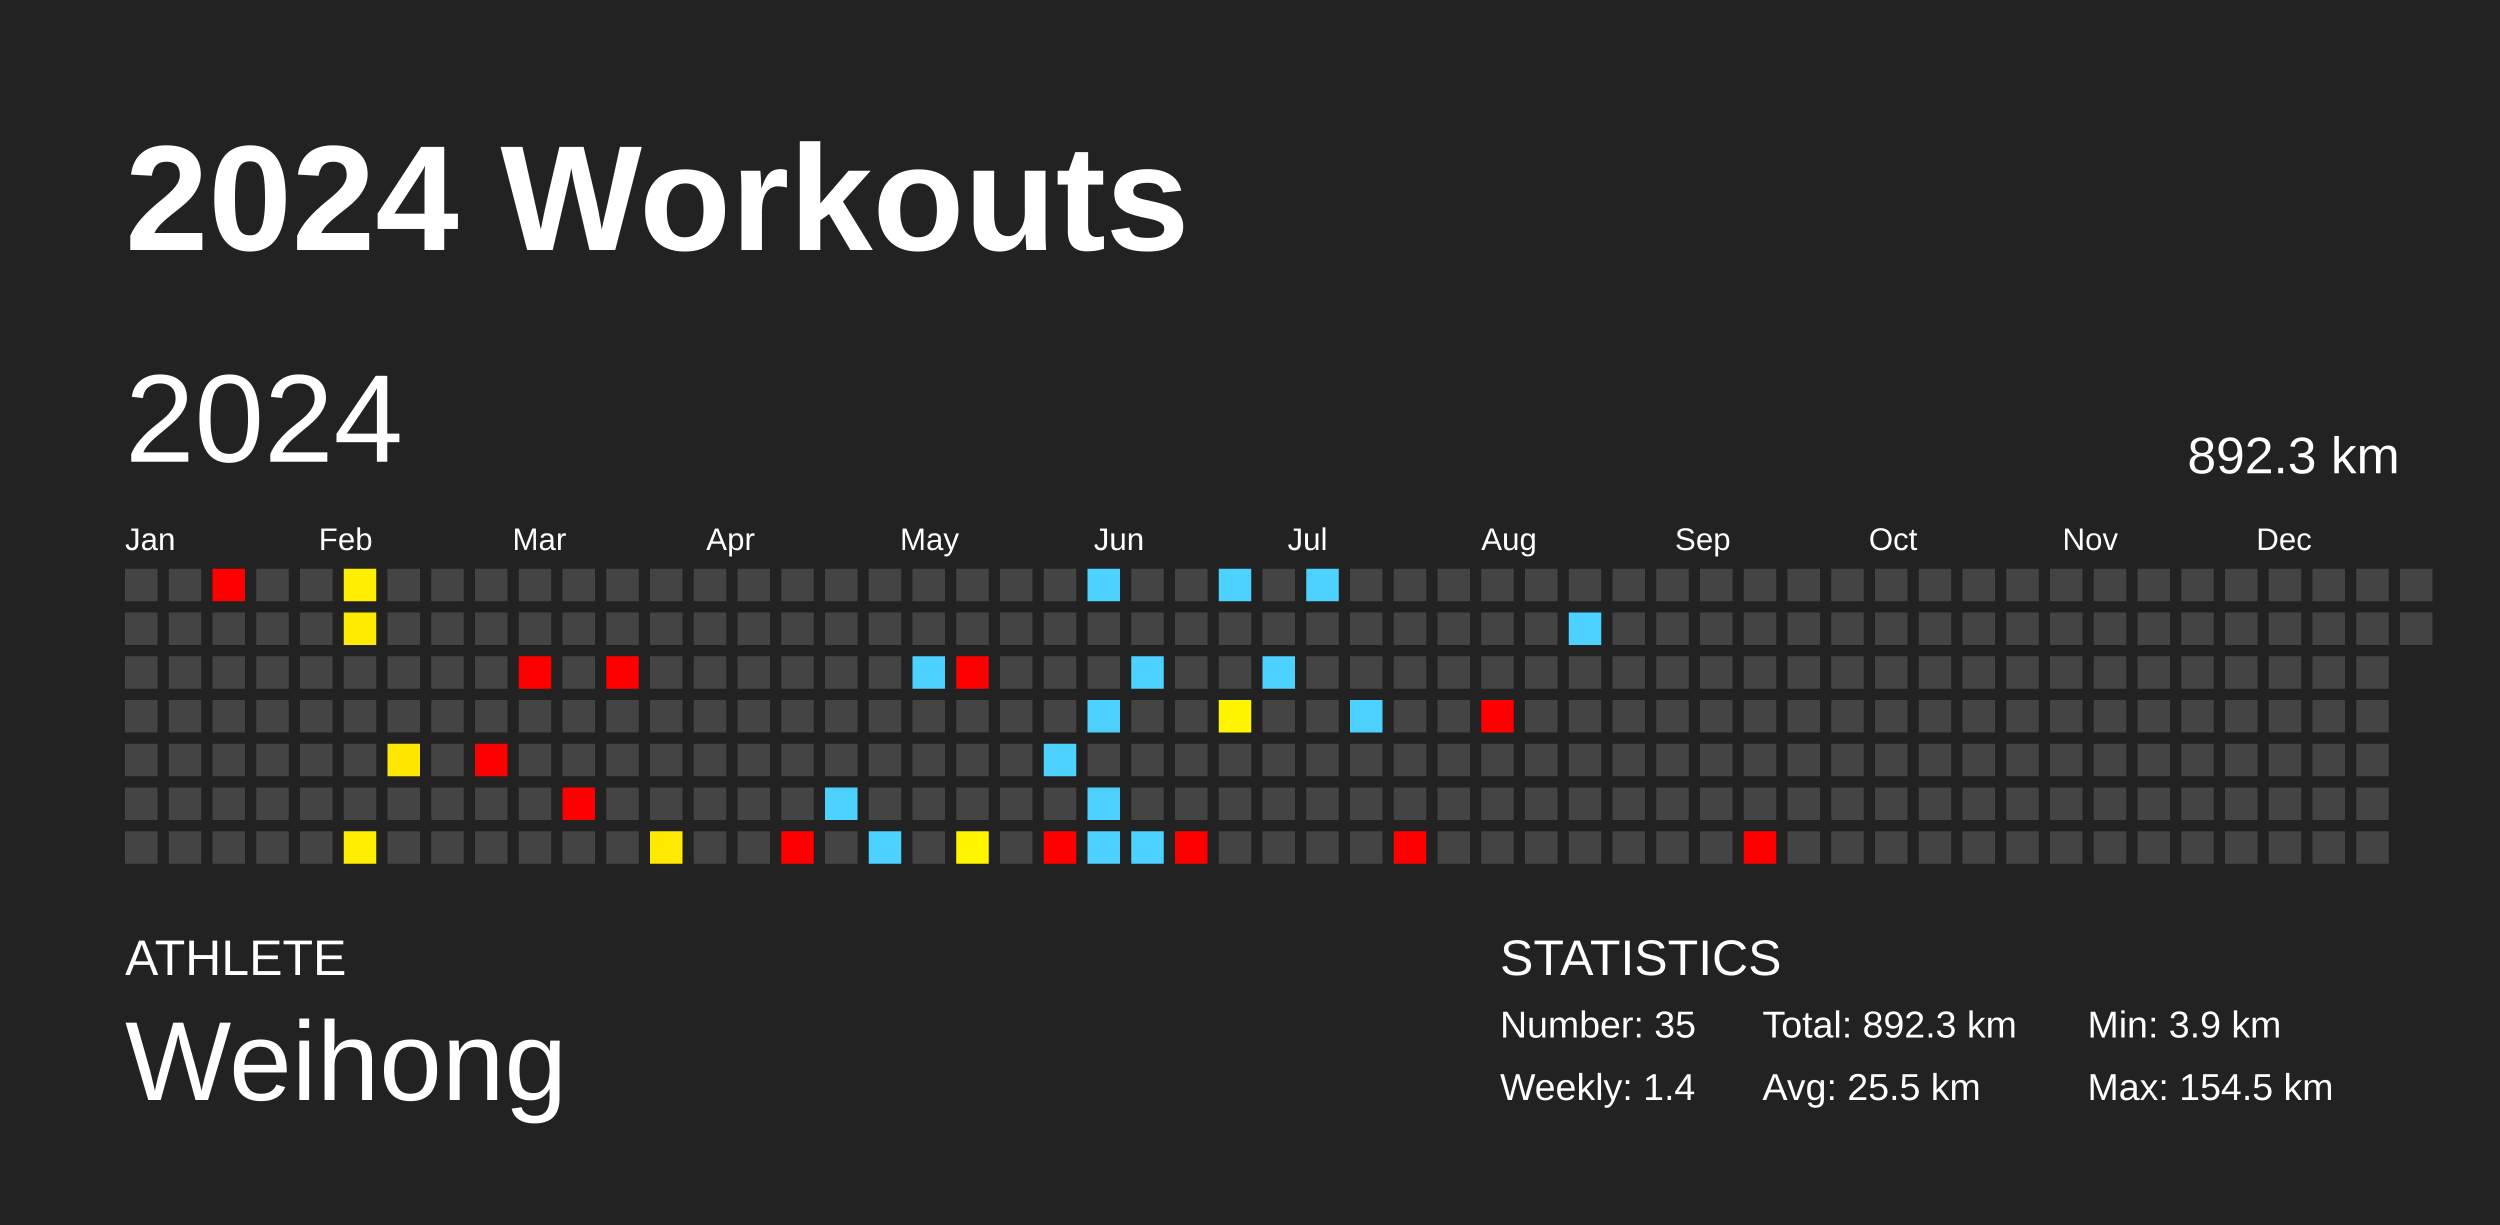
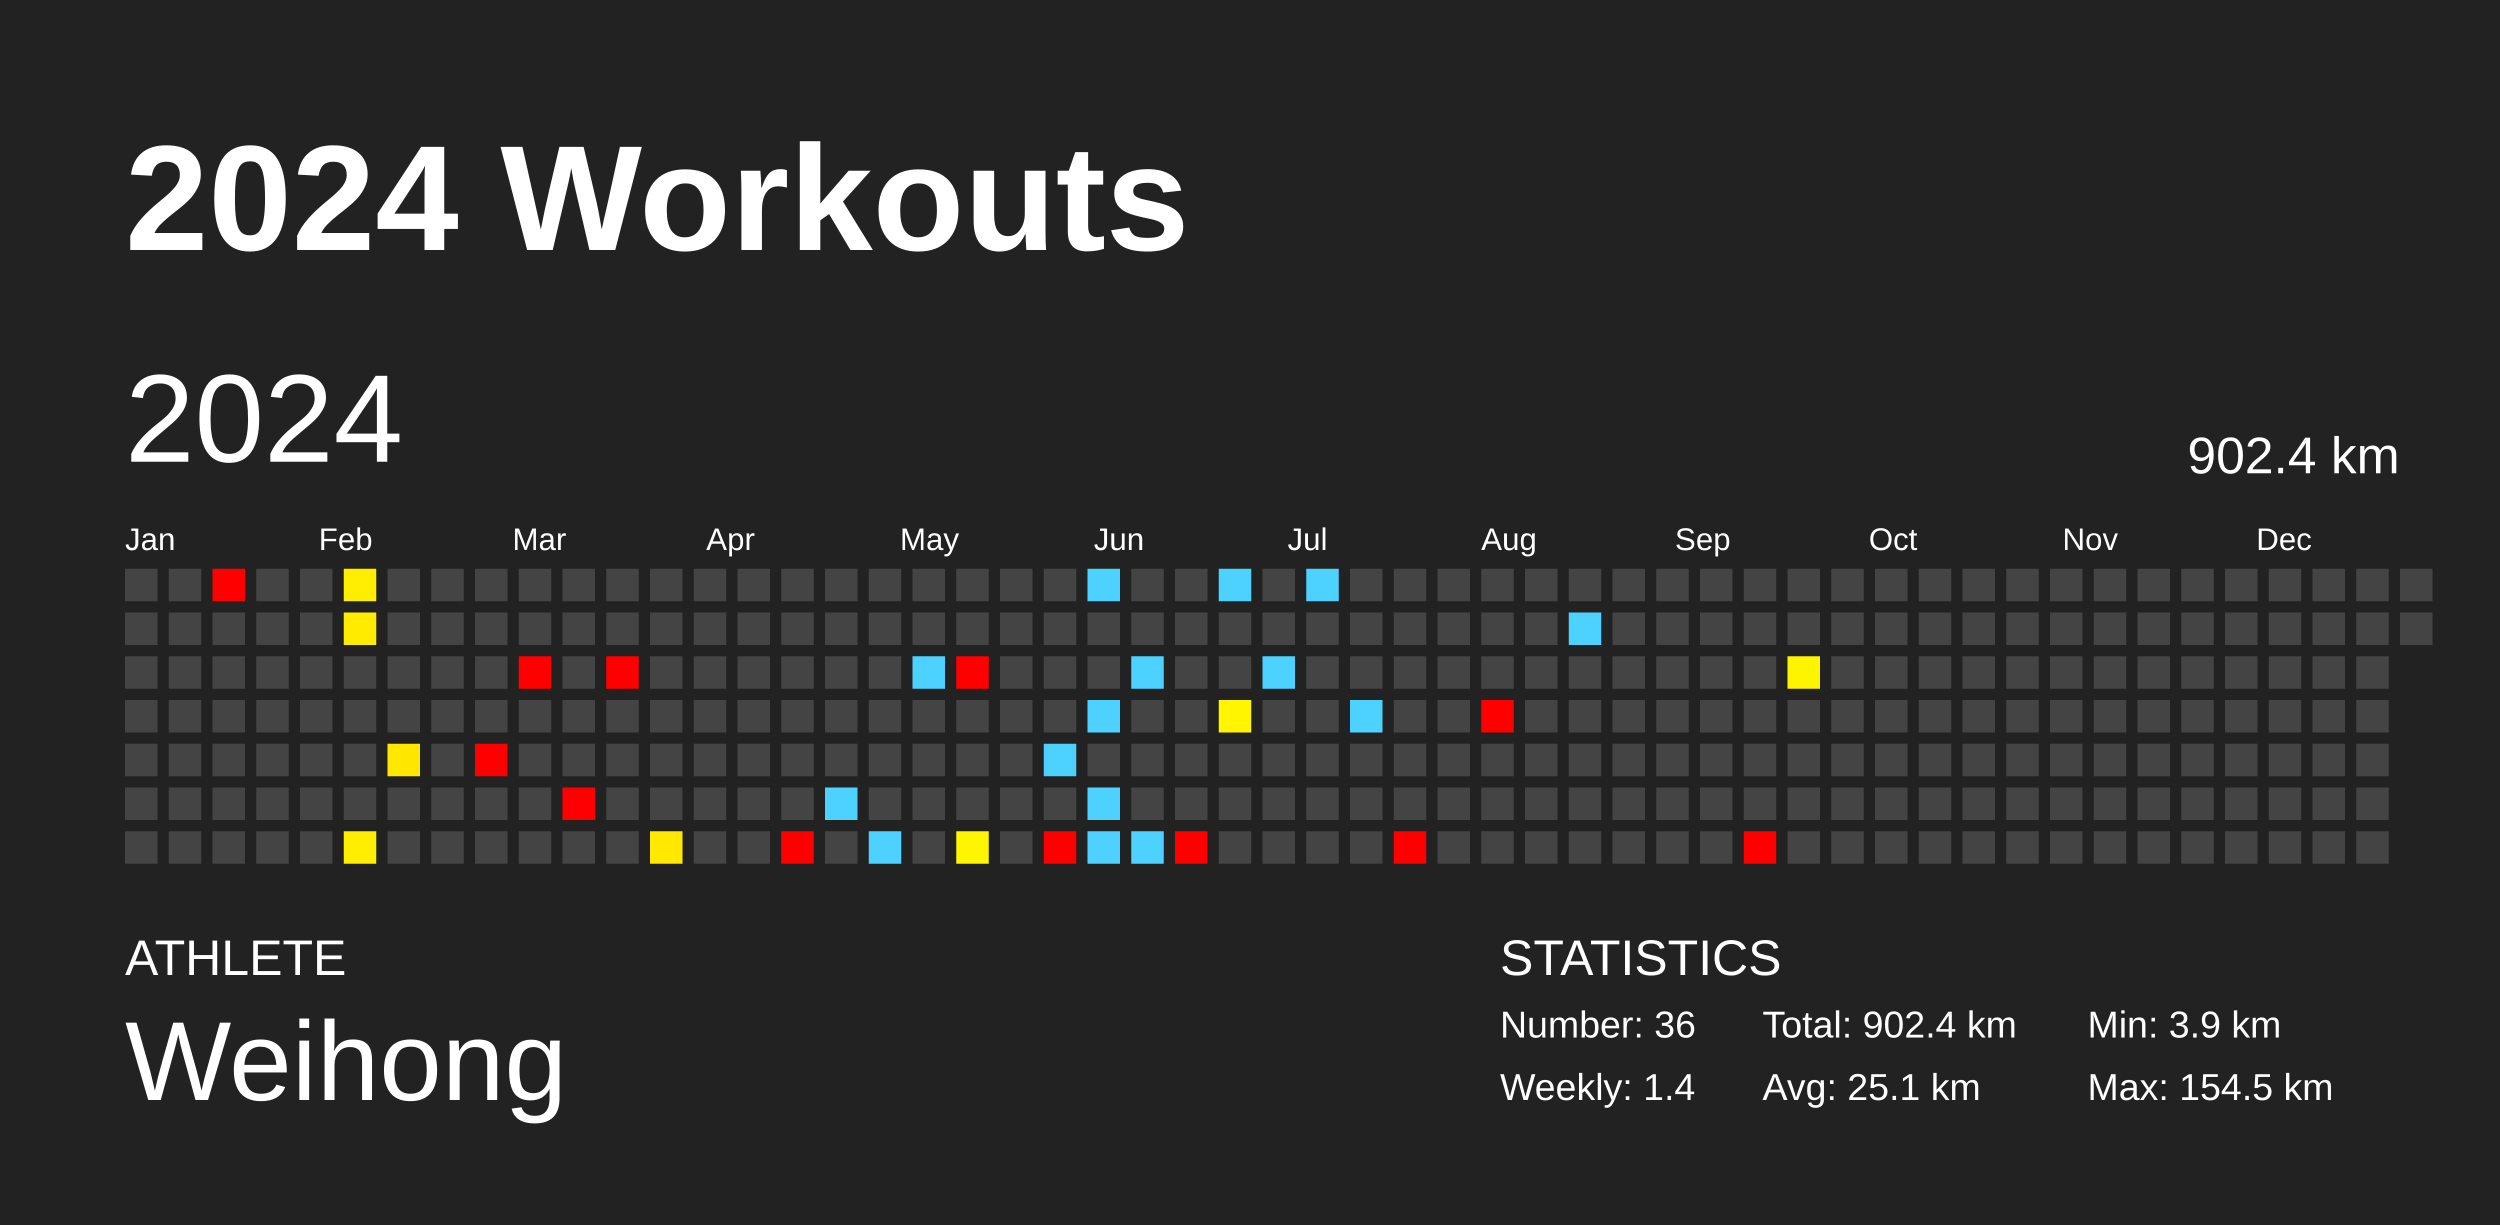
<svg xmlns="http://www.w3.org/2000/svg" baseProfile="full" height="98mm" version="1.1" viewBox="0,0,200,98" width="200mm">
  <defs />
  <rect fill="#222222" height="98" width="200" x="0" y="0" />
  <text fill="#FFFFFF" style="font-size:12px; font-family:Arial; font-weight:bold;" x="10" y="20">2024 Workouts</text>
  <text fill="#FFFFFF" style="font-size:4px; font-family:Arial" x="10" y="78">ATHLETE</text>
  <text fill="#FFFFFF" style="font-size:9px; font-family:Arial" x="10" y="88">Weihong</text>
  <text fill="#FFFFFF" style="font-size:4px; font-family:Arial" x="120" y="78">STATISTICS</text>
-   <text fill="#FFFFFF" style="font-size:3px; font-family:Arial" x="120" y="83">Number: 35</text>
+   <text fill="#FFFFFF" style="font-size:3px; font-family:Arial" x="120" y="83">Number: 36</text>
  <text fill="#FFFFFF" style="font-size:3px; font-family:Arial" x="120" y="88">Weekly: 1.4</text>
-   <text fill="#FFFFFF" style="font-size:3px; font-family:Arial" x="141" y="83">Total: 892.3 km</text>
-   <text fill="#FFFFFF" style="font-size:3px; font-family:Arial" x="141" y="88">Avg: 25.5 km</text>
+   <text fill="#FFFFFF" style="font-size:3px; font-family:Arial" x="141" y="83">Total: 902.4 km</text>
+   <text fill="#FFFFFF" style="font-size:3px; font-family:Arial" x="141" y="88">Avg: 25.1 km</text>
  <text fill="#FFFFFF" style="font-size:3px; font-family:Arial" x="167" y="83">Min: 3.9 km</text>
  <text fill="#FFFFFF" style="font-size:3px; font-family:Arial" x="167" y="88">Max: 154.5 km</text>
  <text dominant-baseline="hanging" fill="#FFFFFF" style="font-size:10.0px; font-family:Arial;" x="10" y="30">2024</text>
-   <text dominant-baseline="hanging" fill="#FFFFFF" style="font-size:4.125px; font-family:Arial;" x="175" y="35">892.3 km</text>
+   <text dominant-baseline="hanging" fill="#FFFFFF" style="font-size:4.125px; font-family:Arial;" x="175" y="35">902.4 km</text>
  <text fill="#FFFFFF" style="font-size:2.5px; font-family:Arial" x="10.0" y="44">Jan</text>
  <text fill="#FFFFFF" style="font-size:2.5px; font-family:Arial" x="25.5" y="44">Feb</text>
  <text fill="#FFFFFF" style="font-size:2.5px; font-family:Arial" x="41.0" y="44">Mar</text>
  <text fill="#FFFFFF" style="font-size:2.5px; font-family:Arial" x="56.5" y="44">Apr</text>
  <text fill="#FFFFFF" style="font-size:2.5px; font-family:Arial" x="72.0" y="44">May</text>
  <text fill="#FFFFFF" style="font-size:2.5px; font-family:Arial" x="87.5" y="44">Jun</text>
  <text fill="#FFFFFF" style="font-size:2.5px; font-family:Arial" x="103.0" y="44">Jul</text>
  <text fill="#FFFFFF" style="font-size:2.5px; font-family:Arial" x="118.5" y="44">Aug</text>
  <text fill="#FFFFFF" style="font-size:2.5px; font-family:Arial" x="134.0" y="44">Sep</text>
  <text fill="#FFFFFF" style="font-size:2.5px; font-family:Arial" x="149.5" y="44">Oct</text>
  <text fill="#FFFFFF" style="font-size:2.5px; font-family:Arial" x="165.0" y="44">Nov</text>
  <text fill="#FFFFFF" style="font-size:2.5px; font-family:Arial" x="180.5" y="44">Dec</text>
  <rect fill="#444444" height="2.6" width="2.6" x="10.0" y="45.5" />
  <rect fill="#444444" height="2.6" width="2.6" x="10.0" y="49.0" />
  <rect fill="#444444" height="2.6" width="2.6" x="10.0" y="52.5" />
  <rect fill="#444444" height="2.6" width="2.6" x="10.0" y="56.0" />
  <rect fill="#444444" height="2.6" width="2.6" x="10.0" y="59.5" />
  <rect fill="#444444" height="2.6" width="2.6" x="10.0" y="63.0" />
  <rect fill="#444444" height="2.6" width="2.6" x="10.0" y="66.5" />
  <rect fill="#444444" height="2.6" width="2.6" x="13.5" y="45.5" />
  <rect fill="#444444" height="2.6" width="2.6" x="13.5" y="49.0" />
  <rect fill="#444444" height="2.6" width="2.6" x="13.5" y="52.5" />
  <rect fill="#444444" height="2.6" width="2.6" x="13.5" y="56.0" />
  <rect fill="#444444" height="2.6" width="2.6" x="13.5" y="59.5" />
  <rect fill="#444444" height="2.6" width="2.6" x="13.5" y="63.0" />
  <rect fill="#444444" height="2.6" width="2.6" x="13.5" y="66.5" />
  <rect fill="red" height="2.6" width="2.6" x="17.0" y="45.5" />
  <rect fill="#444444" height="2.6" width="2.6" x="17.0" y="49.0" />
  <rect fill="#444444" height="2.6" width="2.6" x="17.0" y="52.5" />
  <rect fill="#444444" height="2.6" width="2.6" x="17.0" y="56.0" />
  <rect fill="#444444" height="2.6" width="2.6" x="17.0" y="59.5" />
  <rect fill="#444444" height="2.6" width="2.6" x="17.0" y="63.0" />
  <rect fill="#444444" height="2.6" width="2.6" x="17.0" y="66.5" />
  <rect fill="#444444" height="2.6" width="2.6" x="20.5" y="45.5" />
  <rect fill="#444444" height="2.6" width="2.6" x="20.5" y="49.0" />
  <rect fill="#444444" height="2.6" width="2.6" x="20.5" y="52.5" />
  <rect fill="#444444" height="2.6" width="2.6" x="20.5" y="56.0" />
  <rect fill="#444444" height="2.6" width="2.6" x="20.5" y="59.5" />
  <rect fill="#444444" height="2.6" width="2.6" x="20.5" y="63.0" />
  <rect fill="#444444" height="2.6" width="2.6" x="20.5" y="66.5" />
  <rect fill="#444444" height="2.6" width="2.6" x="24.0" y="45.5" />
  <rect fill="#444444" height="2.6" width="2.6" x="24.0" y="49.0" />
  <rect fill="#444444" height="2.6" width="2.6" x="24.0" y="52.5" />
  <rect fill="#444444" height="2.6" width="2.6" x="24.0" y="56.0" />
  <rect fill="#444444" height="2.6" width="2.6" x="24.0" y="59.5" />
  <rect fill="#444444" height="2.6" width="2.6" x="24.0" y="63.0" />
  <rect fill="#444444" height="2.6" width="2.6" x="24.0" y="66.5" />
  <rect fill="#ffee00" height="2.6" width="2.6" x="27.5" y="45.5" />
  <rect fill="#ffeb00" height="2.6" width="2.6" x="27.5" y="49.0" />
  <rect fill="#444444" height="2.6" width="2.6" x="27.5" y="52.5" />
  <rect fill="#444444" height="2.6" width="2.6" x="27.5" y="56.0" />
  <rect fill="#444444" height="2.6" width="2.6" x="27.5" y="59.5" />
  <rect fill="#444444" height="2.6" width="2.6" x="27.5" y="63.0" />
  <rect fill="#ffee00" height="2.6" width="2.6" x="27.5" y="66.5" />
  <rect fill="#444444" height="2.6" width="2.6" x="31.0" y="45.5" />
  <rect fill="#444444" height="2.6" width="2.6" x="31.0" y="49.0" />
  <rect fill="#444444" height="2.6" width="2.6" x="31.0" y="52.5" />
  <rect fill="#444444" height="2.6" width="2.6" x="31.0" y="56.0" />
  <rect fill="#ffe700" height="2.6" width="2.6" x="31.0" y="59.5" />
  <rect fill="#444444" height="2.6" width="2.6" x="31.0" y="63.0" />
  <rect fill="#444444" height="2.6" width="2.6" x="31.0" y="66.5" />
  <rect fill="#444444" height="2.6" width="2.6" x="34.5" y="45.5" />
  <rect fill="#444444" height="2.6" width="2.6" x="34.5" y="49.0" />
  <rect fill="#444444" height="2.6" width="2.6" x="34.5" y="52.5" />
  <rect fill="#444444" height="2.6" width="2.6" x="34.5" y="56.0" />
  <rect fill="#444444" height="2.6" width="2.6" x="34.5" y="59.5" />
  <rect fill="#444444" height="2.6" width="2.6" x="34.5" y="63.0" />
  <rect fill="#444444" height="2.6" width="2.6" x="34.5" y="66.5" />
  <rect fill="#444444" height="2.6" width="2.6" x="38.0" y="45.5" />
  <rect fill="#444444" height="2.6" width="2.6" x="38.0" y="49.0" />
  <rect fill="#444444" height="2.6" width="2.6" x="38.0" y="52.5" />
  <rect fill="#444444" height="2.6" width="2.6" x="38.0" y="56.0" />
  <rect fill="red" height="2.6" width="2.6" x="38.0" y="59.5" />
  <rect fill="#444444" height="2.6" width="2.6" x="38.0" y="63.0" />
  <rect fill="#444444" height="2.6" width="2.6" x="38.0" y="66.5" />
  <rect fill="#444444" height="2.6" width="2.6" x="41.5" y="45.5" />
  <rect fill="#444444" height="2.6" width="2.6" x="41.5" y="49.0" />
  <rect fill="red" height="2.6" width="2.6" x="41.5" y="52.5" />
  <rect fill="#444444" height="2.6" width="2.6" x="41.5" y="56.0" />
  <rect fill="#444444" height="2.6" width="2.6" x="41.5" y="59.5" />
  <rect fill="#444444" height="2.6" width="2.6" x="41.5" y="63.0" />
  <rect fill="#444444" height="2.6" width="2.6" x="41.5" y="66.5" />
  <rect fill="#444444" height="2.6" width="2.6" x="45.0" y="45.5" />
  <rect fill="#444444" height="2.6" width="2.6" x="45.0" y="49.0" />
  <rect fill="#444444" height="2.6" width="2.6" x="45.0" y="52.5" />
  <rect fill="#444444" height="2.6" width="2.6" x="45.0" y="56.0" />
  <rect fill="#444444" height="2.6" width="2.6" x="45.0" y="59.5" />
  <rect fill="red" height="2.6" width="2.6" x="45.0" y="63.0" />
  <rect fill="#444444" height="2.6" width="2.6" x="45.0" y="66.5" />
  <rect fill="#444444" height="2.6" width="2.6" x="48.5" y="45.5" />
  <rect fill="#444444" height="2.6" width="2.6" x="48.5" y="49.0" />
  <rect fill="red" height="2.6" width="2.6" x="48.5" y="52.5" />
  <rect fill="#444444" height="2.6" width="2.6" x="48.5" y="56.0" />
  <rect fill="#444444" height="2.6" width="2.6" x="48.5" y="59.5" />
  <rect fill="#444444" height="2.6" width="2.6" x="48.5" y="63.0" />
  <rect fill="#444444" height="2.6" width="2.6" x="48.5" y="66.5" />
  <rect fill="#444444" height="2.6" width="2.6" x="52.0" y="45.5" />
  <rect fill="#444444" height="2.6" width="2.6" x="52.0" y="49.0" />
  <rect fill="#444444" height="2.6" width="2.6" x="52.0" y="52.5" />
  <rect fill="#444444" height="2.6" width="2.6" x="52.0" y="56.0" />
  <rect fill="#444444" height="2.6" width="2.6" x="52.0" y="59.5" />
  <rect fill="#444444" height="2.6" width="2.6" x="52.0" y="63.0" />
  <rect fill="#ffe900" height="2.6" width="2.6" x="52.0" y="66.5" />
  <rect fill="#444444" height="2.6" width="2.6" x="55.5" y="45.5" />
  <rect fill="#444444" height="2.6" width="2.6" x="55.5" y="49.0" />
  <rect fill="#444444" height="2.6" width="2.6" x="55.5" y="52.5" />
  <rect fill="#444444" height="2.6" width="2.6" x="55.5" y="56.0" />
  <rect fill="#444444" height="2.6" width="2.6" x="55.5" y="59.5" />
  <rect fill="#444444" height="2.6" width="2.6" x="55.5" y="63.0" />
  <rect fill="#444444" height="2.6" width="2.6" x="55.5" y="66.5" />
  <rect fill="#444444" height="2.6" width="2.6" x="59.0" y="45.5" />
  <rect fill="#444444" height="2.6" width="2.6" x="59.0" y="49.0" />
  <rect fill="#444444" height="2.6" width="2.6" x="59.0" y="52.5" />
  <rect fill="#444444" height="2.6" width="2.6" x="59.0" y="56.0" />
  <rect fill="#444444" height="2.6" width="2.6" x="59.0" y="59.5" />
  <rect fill="#444444" height="2.6" width="2.6" x="59.0" y="63.0" />
  <rect fill="#444444" height="2.6" width="2.6" x="59.0" y="66.5" />
  <rect fill="#444444" height="2.6" width="2.6" x="62.5" y="45.5" />
  <rect fill="#444444" height="2.6" width="2.6" x="62.5" y="49.0" />
  <rect fill="#444444" height="2.6" width="2.6" x="62.5" y="52.5" />
  <rect fill="#444444" height="2.6" width="2.6" x="62.5" y="56.0" />
  <rect fill="#444444" height="2.6" width="2.6" x="62.5" y="59.5" />
  <rect fill="#444444" height="2.6" width="2.6" x="62.5" y="63.0" />
  <rect fill="red" height="2.6" width="2.6" x="62.5" y="66.5" />
  <rect fill="#444444" height="2.6" width="2.6" x="66.0" y="45.5" />
  <rect fill="#444444" height="2.6" width="2.6" x="66.0" y="49.0" />
  <rect fill="#444444" height="2.6" width="2.6" x="66.0" y="52.5" />
  <rect fill="#444444" height="2.6" width="2.6" x="66.0" y="56.0" />
  <rect fill="#444444" height="2.6" width="2.6" x="66.0" y="59.5" />
  <rect fill="#4dd2ff" height="2.6" width="2.6" x="66.0" y="63.0" />
  <rect fill="#444444" height="2.6" width="2.6" x="66.0" y="66.5" />
  <rect fill="#444444" height="2.6" width="2.6" x="69.5" y="45.5" />
  <rect fill="#444444" height="2.6" width="2.6" x="69.5" y="49.0" />
  <rect fill="#444444" height="2.6" width="2.6" x="69.5" y="52.5" />
  <rect fill="#444444" height="2.6" width="2.6" x="69.5" y="56.0" />
  <rect fill="#444444" height="2.6" width="2.6" x="69.5" y="59.5" />
  <rect fill="#444444" height="2.6" width="2.6" x="69.5" y="63.0" />
  <rect fill="#4dd2ff" height="2.6" width="2.6" x="69.5" y="66.5" />
  <rect fill="#444444" height="2.6" width="2.6" x="73.0" y="45.5" />
  <rect fill="#444444" height="2.6" width="2.6" x="73.0" y="49.0" />
  <rect fill="#4dd2ff" height="2.6" width="2.6" x="73.0" y="52.5" />
  <rect fill="#444444" height="2.6" width="2.6" x="73.0" y="56.0" />
  <rect fill="#444444" height="2.6" width="2.6" x="73.0" y="59.5" />
  <rect fill="#444444" height="2.6" width="2.6" x="73.0" y="63.0" />
  <rect fill="#444444" height="2.6" width="2.6" x="73.0" y="66.5" />
  <rect fill="#444444" height="2.6" width="2.6" x="76.5" y="45.5" />
  <rect fill="#444444" height="2.6" width="2.6" x="76.5" y="49.0" />
  <rect fill="red" height="2.6" width="2.6" x="76.5" y="52.5" />
  <rect fill="#444444" height="2.6" width="2.6" x="76.5" y="56.0" />
  <rect fill="#444444" height="2.6" width="2.6" x="76.5" y="59.5" />
  <rect fill="#444444" height="2.6" width="2.6" x="76.5" y="63.0" />
  <rect fill="#fff500" height="2.6" width="2.6" x="76.5" y="66.5" />
  <rect fill="#444444" height="2.6" width="2.6" x="80.0" y="45.5" />
  <rect fill="#444444" height="2.6" width="2.6" x="80.0" y="49.0" />
  <rect fill="#444444" height="2.6" width="2.6" x="80.0" y="52.5" />
  <rect fill="#444444" height="2.6" width="2.6" x="80.0" y="56.0" />
  <rect fill="#444444" height="2.6" width="2.6" x="80.0" y="59.5" />
  <rect fill="#444444" height="2.6" width="2.6" x="80.0" y="63.0" />
  <rect fill="#444444" height="2.6" width="2.6" x="80.0" y="66.5" />
  <rect fill="#444444" height="2.6" width="2.6" x="83.5" y="45.5" />
  <rect fill="#444444" height="2.6" width="2.6" x="83.5" y="49.0" />
  <rect fill="#444444" height="2.6" width="2.6" x="83.5" y="52.5" />
  <rect fill="#444444" height="2.6" width="2.6" x="83.5" y="56.0" />
  <rect fill="#4dd2ff" height="2.6" width="2.6" x="83.5" y="59.5" />
  <rect fill="#444444" height="2.6" width="2.6" x="83.5" y="63.0" />
  <rect fill="red" height="2.6" width="2.6" x="83.5" y="66.5" />
  <rect fill="#4dd2ff" height="2.6" width="2.6" x="87.0" y="45.5" />
  <rect fill="#444444" height="2.6" width="2.6" x="87.0" y="49.0" />
  <rect fill="#444444" height="2.6" width="2.6" x="87.0" y="52.5" />
  <rect fill="#4dd2ff" height="2.6" width="2.6" x="87.0" y="56.0" />
  <rect fill="#444444" height="2.6" width="2.6" x="87.0" y="59.5" />
  <rect fill="#4dd2ff" height="2.6" width="2.6" x="87.0" y="63.0" />
  <rect fill="#4dd2ff" height="2.6" width="2.6" x="87.0" y="66.5" />
  <rect fill="#444444" height="2.6" width="2.6" x="90.5" y="45.5" />
  <rect fill="#444444" height="2.6" width="2.6" x="90.5" y="49.0" />
  <rect fill="#4dd2ff" height="2.6" width="2.6" x="90.5" y="52.5" />
  <rect fill="#444444" height="2.6" width="2.6" x="90.5" y="56.0" />
  <rect fill="#444444" height="2.6" width="2.6" x="90.5" y="59.5" />
  <rect fill="#444444" height="2.6" width="2.6" x="90.5" y="63.0" />
  <rect fill="#4dd2ff" height="2.6" width="2.6" x="90.5" y="66.5" />
  <rect fill="#444444" height="2.6" width="2.6" x="94.0" y="45.5" />
  <rect fill="#444444" height="2.6" width="2.6" x="94.0" y="49.0" />
  <rect fill="#444444" height="2.6" width="2.6" x="94.0" y="52.5" />
  <rect fill="#444444" height="2.6" width="2.6" x="94.0" y="56.0" />
  <rect fill="#444444" height="2.6" width="2.6" x="94.0" y="59.5" />
  <rect fill="#444444" height="2.6" width="2.6" x="94.0" y="63.0" />
  <rect fill="red" height="2.6" width="2.6" x="94.0" y="66.5" />
  <rect fill="#4dd2ff" height="2.6" width="2.6" x="97.5" y="45.5" />
  <rect fill="#444444" height="2.6" width="2.6" x="97.5" y="49.0" />
  <rect fill="#444444" height="2.6" width="2.6" x="97.5" y="52.5" />
  <rect fill="#fff500" height="2.6" width="2.6" x="97.5" y="56.0" />
  <rect fill="#444444" height="2.6" width="2.6" x="97.5" y="59.5" />
  <rect fill="#444444" height="2.6" width="2.6" x="97.5" y="63.0" />
  <rect fill="#444444" height="2.6" width="2.6" x="97.5" y="66.5" />
  <rect fill="#444444" height="2.6" width="2.6" x="101.0" y="45.5" />
  <rect fill="#444444" height="2.6" width="2.6" x="101.0" y="49.0" />
  <rect fill="#4dd2ff" height="2.6" width="2.6" x="101.0" y="52.5" />
  <rect fill="#444444" height="2.6" width="2.6" x="101.0" y="56.0" />
  <rect fill="#444444" height="2.6" width="2.6" x="101.0" y="59.5" />
  <rect fill="#444444" height="2.6" width="2.6" x="101.0" y="63.0" />
  <rect fill="#444444" height="2.6" width="2.6" x="101.0" y="66.5" />
  <rect fill="#4dd2ff" height="2.6" width="2.6" x="104.5" y="45.5" />
  <rect fill="#444444" height="2.6" width="2.6" x="104.5" y="49.0" />
  <rect fill="#444444" height="2.6" width="2.6" x="104.5" y="52.5" />
  <rect fill="#444444" height="2.6" width="2.6" x="104.5" y="56.0" />
  <rect fill="#444444" height="2.6" width="2.6" x="104.5" y="59.5" />
  <rect fill="#444444" height="2.6" width="2.6" x="104.5" y="63.0" />
  <rect fill="#444444" height="2.6" width="2.6" x="104.5" y="66.5" />
  <rect fill="#444444" height="2.6" width="2.6" x="108.0" y="45.5" />
  <rect fill="#444444" height="2.6" width="2.6" x="108.0" y="49.0" />
  <rect fill="#444444" height="2.6" width="2.6" x="108.0" y="52.5" />
  <rect fill="#4dd2ff" height="2.6" width="2.6" x="108.0" y="56.0" />
  <rect fill="#444444" height="2.6" width="2.6" x="108.0" y="59.5" />
  <rect fill="#444444" height="2.6" width="2.6" x="108.0" y="63.0" />
  <rect fill="#444444" height="2.6" width="2.6" x="108.0" y="66.5" />
  <rect fill="#444444" height="2.6" width="2.6" x="111.5" y="45.5" />
  <rect fill="#444444" height="2.6" width="2.6" x="111.5" y="49.0" />
  <rect fill="#444444" height="2.6" width="2.6" x="111.5" y="52.5" />
  <rect fill="#444444" height="2.6" width="2.6" x="111.5" y="56.0" />
  <rect fill="#444444" height="2.6" width="2.6" x="111.5" y="59.5" />
  <rect fill="#444444" height="2.6" width="2.6" x="111.5" y="63.0" />
  <rect fill="red" height="2.6" width="2.6" x="111.5" y="66.5" />
  <rect fill="#444444" height="2.6" width="2.6" x="115.0" y="45.5" />
  <rect fill="#444444" height="2.6" width="2.6" x="115.0" y="49.0" />
  <rect fill="#444444" height="2.6" width="2.6" x="115.0" y="52.5" />
  <rect fill="#444444" height="2.6" width="2.6" x="115.0" y="56.0" />
  <rect fill="#444444" height="2.6" width="2.6" x="115.0" y="59.5" />
  <rect fill="#444444" height="2.6" width="2.6" x="115.0" y="63.0" />
  <rect fill="#444444" height="2.6" width="2.6" x="115.0" y="66.5" />
  <rect fill="#444444" height="2.6" width="2.6" x="118.5" y="45.5" />
  <rect fill="#444444" height="2.6" width="2.6" x="118.5" y="49.0" />
  <rect fill="#444444" height="2.6" width="2.6" x="118.5" y="52.5" />
  <rect fill="red" height="2.6" width="2.6" x="118.5" y="56.0" />
  <rect fill="#444444" height="2.6" width="2.6" x="118.5" y="59.5" />
  <rect fill="#444444" height="2.6" width="2.6" x="118.5" y="63.0" />
  <rect fill="#444444" height="2.6" width="2.6" x="118.5" y="66.5" />
  <rect fill="#444444" height="2.6" width="2.6" x="122.0" y="45.5" />
  <rect fill="#444444" height="2.6" width="2.6" x="122.0" y="49.0" />
  <rect fill="#444444" height="2.6" width="2.6" x="122.0" y="52.5" />
  <rect fill="#444444" height="2.6" width="2.6" x="122.0" y="56.0" />
  <rect fill="#444444" height="2.6" width="2.6" x="122.0" y="59.5" />
  <rect fill="#444444" height="2.6" width="2.6" x="122.0" y="63.0" />
  <rect fill="#444444" height="2.6" width="2.6" x="122.0" y="66.5" />
  <rect fill="#444444" height="2.6" width="2.6" x="125.5" y="45.5" />
  <rect fill="#4dd2ff" height="2.6" width="2.6" x="125.5" y="49.0" />
  <rect fill="#444444" height="2.6" width="2.6" x="125.5" y="52.5" />
  <rect fill="#444444" height="2.6" width="2.6" x="125.5" y="56.0" />
  <rect fill="#444444" height="2.6" width="2.6" x="125.5" y="59.5" />
  <rect fill="#444444" height="2.6" width="2.6" x="125.5" y="63.0" />
  <rect fill="#444444" height="2.6" width="2.6" x="125.5" y="66.5" />
  <rect fill="#444444" height="2.6" width="2.6" x="129.0" y="45.5" />
  <rect fill="#444444" height="2.6" width="2.6" x="129.0" y="49.0" />
  <rect fill="#444444" height="2.6" width="2.6" x="129.0" y="52.5" />
  <rect fill="#444444" height="2.6" width="2.6" x="129.0" y="56.0" />
  <rect fill="#444444" height="2.6" width="2.6" x="129.0" y="59.5" />
  <rect fill="#444444" height="2.6" width="2.6" x="129.0" y="63.0" />
  <rect fill="#444444" height="2.6" width="2.6" x="129.0" y="66.5" />
  <rect fill="#444444" height="2.6" width="2.6" x="132.5" y="45.5" />
  <rect fill="#444444" height="2.6" width="2.6" x="132.5" y="49.0" />
  <rect fill="#444444" height="2.6" width="2.6" x="132.5" y="52.5" />
  <rect fill="#444444" height="2.6" width="2.6" x="132.5" y="56.0" />
  <rect fill="#444444" height="2.6" width="2.6" x="132.5" y="59.5" />
  <rect fill="#444444" height="2.6" width="2.6" x="132.5" y="63.0" />
  <rect fill="#444444" height="2.6" width="2.6" x="132.5" y="66.5" />
  <rect fill="#444444" height="2.6" width="2.6" x="136.0" y="45.5" />
  <rect fill="#444444" height="2.6" width="2.6" x="136.0" y="49.0" />
  <rect fill="#444444" height="2.6" width="2.6" x="136.0" y="52.5" />
  <rect fill="#444444" height="2.6" width="2.6" x="136.0" y="56.0" />
  <rect fill="#444444" height="2.6" width="2.6" x="136.0" y="59.5" />
  <rect fill="#444444" height="2.6" width="2.6" x="136.0" y="63.0" />
  <rect fill="#444444" height="2.6" width="2.6" x="136.0" y="66.5" />
  <rect fill="#444444" height="2.6" width="2.6" x="139.5" y="45.5" />
  <rect fill="#444444" height="2.6" width="2.6" x="139.5" y="49.0" />
  <rect fill="#444444" height="2.6" width="2.6" x="139.5" y="52.5" />
  <rect fill="#444444" height="2.6" width="2.6" x="139.5" y="56.0" />
  <rect fill="#444444" height="2.6" width="2.6" x="139.5" y="59.5" />
  <rect fill="#444444" height="2.6" width="2.6" x="139.5" y="63.0" />
  <rect fill="red" height="2.6" width="2.6" x="139.5" y="66.5" />
  <rect fill="#444444" height="2.6" width="2.6" x="143.0" y="45.5" />
  <rect fill="#444444" height="2.6" width="2.6" x="143.0" y="49.0" />
-   <rect fill="#444444" height="2.6" width="2.6" x="143.0" y="52.5" />
+   <rect fill="#fff400" height="2.6" width="2.6" x="143.0" y="52.5" />
  <rect fill="#444444" height="2.6" width="2.6" x="143.0" y="56.0" />
  <rect fill="#444444" height="2.6" width="2.6" x="143.0" y="59.5" />
  <rect fill="#444444" height="2.6" width="2.6" x="143.0" y="63.0" />
  <rect fill="#444444" height="2.6" width="2.6" x="143.0" y="66.5" />
  <rect fill="#444444" height="2.6" width="2.6" x="146.5" y="45.5" />
  <rect fill="#444444" height="2.6" width="2.6" x="146.5" y="49.0" />
  <rect fill="#444444" height="2.6" width="2.6" x="146.5" y="52.5" />
  <rect fill="#444444" height="2.6" width="2.6" x="146.5" y="56.0" />
  <rect fill="#444444" height="2.6" width="2.6" x="146.5" y="59.5" />
  <rect fill="#444444" height="2.6" width="2.6" x="146.5" y="63.0" />
  <rect fill="#444444" height="2.6" width="2.6" x="146.5" y="66.5" />
  <rect fill="#444444" height="2.6" width="2.6" x="150.0" y="45.5" />
  <rect fill="#444444" height="2.6" width="2.6" x="150.0" y="49.0" />
  <rect fill="#444444" height="2.6" width="2.6" x="150.0" y="52.5" />
  <rect fill="#444444" height="2.6" width="2.6" x="150.0" y="56.0" />
  <rect fill="#444444" height="2.6" width="2.6" x="150.0" y="59.5" />
  <rect fill="#444444" height="2.6" width="2.6" x="150.0" y="63.0" />
  <rect fill="#444444" height="2.6" width="2.6" x="150.0" y="66.5" />
  <rect fill="#444444" height="2.6" width="2.6" x="153.5" y="45.5" />
  <rect fill="#444444" height="2.6" width="2.6" x="153.5" y="49.0" />
  <rect fill="#444444" height="2.6" width="2.6" x="153.5" y="52.5" />
  <rect fill="#444444" height="2.6" width="2.6" x="153.5" y="56.0" />
  <rect fill="#444444" height="2.6" width="2.6" x="153.5" y="59.5" />
  <rect fill="#444444" height="2.6" width="2.6" x="153.5" y="63.0" />
  <rect fill="#444444" height="2.6" width="2.6" x="153.5" y="66.5" />
  <rect fill="#444444" height="2.6" width="2.6" x="157.0" y="45.5" />
  <rect fill="#444444" height="2.6" width="2.6" x="157.0" y="49.0" />
  <rect fill="#444444" height="2.6" width="2.6" x="157.0" y="52.5" />
  <rect fill="#444444" height="2.6" width="2.6" x="157.0" y="56.0" />
  <rect fill="#444444" height="2.6" width="2.6" x="157.0" y="59.5" />
  <rect fill="#444444" height="2.6" width="2.6" x="157.0" y="63.0" />
  <rect fill="#444444" height="2.6" width="2.6" x="157.0" y="66.5" />
  <rect fill="#444444" height="2.6" width="2.6" x="160.5" y="45.5" />
  <rect fill="#444444" height="2.6" width="2.6" x="160.5" y="49.0" />
  <rect fill="#444444" height="2.6" width="2.6" x="160.5" y="52.5" />
  <rect fill="#444444" height="2.6" width="2.6" x="160.5" y="56.0" />
  <rect fill="#444444" height="2.6" width="2.6" x="160.5" y="59.5" />
  <rect fill="#444444" height="2.6" width="2.6" x="160.5" y="63.0" />
  <rect fill="#444444" height="2.6" width="2.6" x="160.5" y="66.5" />
  <rect fill="#444444" height="2.6" width="2.6" x="164.0" y="45.5" />
  <rect fill="#444444" height="2.6" width="2.6" x="164.0" y="49.0" />
  <rect fill="#444444" height="2.6" width="2.6" x="164.0" y="52.5" />
  <rect fill="#444444" height="2.6" width="2.6" x="164.0" y="56.0" />
  <rect fill="#444444" height="2.6" width="2.6" x="164.0" y="59.5" />
  <rect fill="#444444" height="2.6" width="2.6" x="164.0" y="63.0" />
  <rect fill="#444444" height="2.6" width="2.6" x="164.0" y="66.5" />
  <rect fill="#444444" height="2.6" width="2.6" x="167.5" y="45.5" />
  <rect fill="#444444" height="2.6" width="2.6" x="167.5" y="49.0" />
  <rect fill="#444444" height="2.6" width="2.6" x="167.5" y="52.5" />
  <rect fill="#444444" height="2.6" width="2.6" x="167.5" y="56.0" />
  <rect fill="#444444" height="2.6" width="2.6" x="167.5" y="59.5" />
  <rect fill="#444444" height="2.6" width="2.6" x="167.5" y="63.0" />
  <rect fill="#444444" height="2.6" width="2.6" x="167.5" y="66.5" />
  <rect fill="#444444" height="2.6" width="2.6" x="171.0" y="45.5" />
  <rect fill="#444444" height="2.6" width="2.6" x="171.0" y="49.0" />
  <rect fill="#444444" height="2.6" width="2.6" x="171.0" y="52.5" />
  <rect fill="#444444" height="2.6" width="2.6" x="171.0" y="56.0" />
  <rect fill="#444444" height="2.6" width="2.6" x="171.0" y="59.5" />
  <rect fill="#444444" height="2.6" width="2.6" x="171.0" y="63.0" />
  <rect fill="#444444" height="2.6" width="2.6" x="171.0" y="66.5" />
  <rect fill="#444444" height="2.6" width="2.6" x="174.5" y="45.5" />
  <rect fill="#444444" height="2.6" width="2.6" x="174.5" y="49.0" />
  <rect fill="#444444" height="2.6" width="2.6" x="174.5" y="52.5" />
  <rect fill="#444444" height="2.6" width="2.6" x="174.5" y="56.0" />
  <rect fill="#444444" height="2.6" width="2.6" x="174.5" y="59.5" />
  <rect fill="#444444" height="2.6" width="2.6" x="174.5" y="63.0" />
  <rect fill="#444444" height="2.6" width="2.6" x="174.5" y="66.5" />
  <rect fill="#444444" height="2.6" width="2.6" x="178.0" y="45.5" />
  <rect fill="#444444" height="2.6" width="2.6" x="178.0" y="49.0" />
  <rect fill="#444444" height="2.6" width="2.6" x="178.0" y="52.5" />
  <rect fill="#444444" height="2.6" width="2.6" x="178.0" y="56.0" />
  <rect fill="#444444" height="2.6" width="2.6" x="178.0" y="59.5" />
  <rect fill="#444444" height="2.6" width="2.6" x="178.0" y="63.0" />
  <rect fill="#444444" height="2.6" width="2.6" x="178.0" y="66.5" />
  <rect fill="#444444" height="2.6" width="2.6" x="181.5" y="45.5" />
  <rect fill="#444444" height="2.6" width="2.6" x="181.5" y="49.0" />
  <rect fill="#444444" height="2.6" width="2.6" x="181.5" y="52.5" />
  <rect fill="#444444" height="2.6" width="2.6" x="181.5" y="56.0" />
  <rect fill="#444444" height="2.6" width="2.6" x="181.5" y="59.5" />
  <rect fill="#444444" height="2.6" width="2.6" x="181.5" y="63.0" />
  <rect fill="#444444" height="2.6" width="2.6" x="181.5" y="66.5" />
  <rect fill="#444444" height="2.6" width="2.6" x="185.0" y="45.5" />
  <rect fill="#444444" height="2.6" width="2.6" x="185.0" y="49.0" />
  <rect fill="#444444" height="2.6" width="2.6" x="185.0" y="52.5" />
  <rect fill="#444444" height="2.6" width="2.6" x="185.0" y="56.0" />
  <rect fill="#444444" height="2.6" width="2.6" x="185.0" y="59.5" />
  <rect fill="#444444" height="2.6" width="2.6" x="185.0" y="63.0" />
  <rect fill="#444444" height="2.6" width="2.6" x="185.0" y="66.5" />
  <rect fill="#444444" height="2.6" width="2.6" x="188.5" y="45.5" />
  <rect fill="#444444" height="2.6" width="2.6" x="188.5" y="49.0" />
  <rect fill="#444444" height="2.6" width="2.6" x="188.5" y="52.5" />
  <rect fill="#444444" height="2.6" width="2.6" x="188.5" y="56.0" />
  <rect fill="#444444" height="2.6" width="2.6" x="188.5" y="59.5" />
  <rect fill="#444444" height="2.6" width="2.6" x="188.5" y="63.0" />
  <rect fill="#444444" height="2.6" width="2.6" x="188.5" y="66.5" />
  <rect fill="#444444" height="2.6" width="2.6" x="192.0" y="45.5" />
  <rect fill="#444444" height="2.6" width="2.6" x="192.0" y="49.0" />
</svg>
